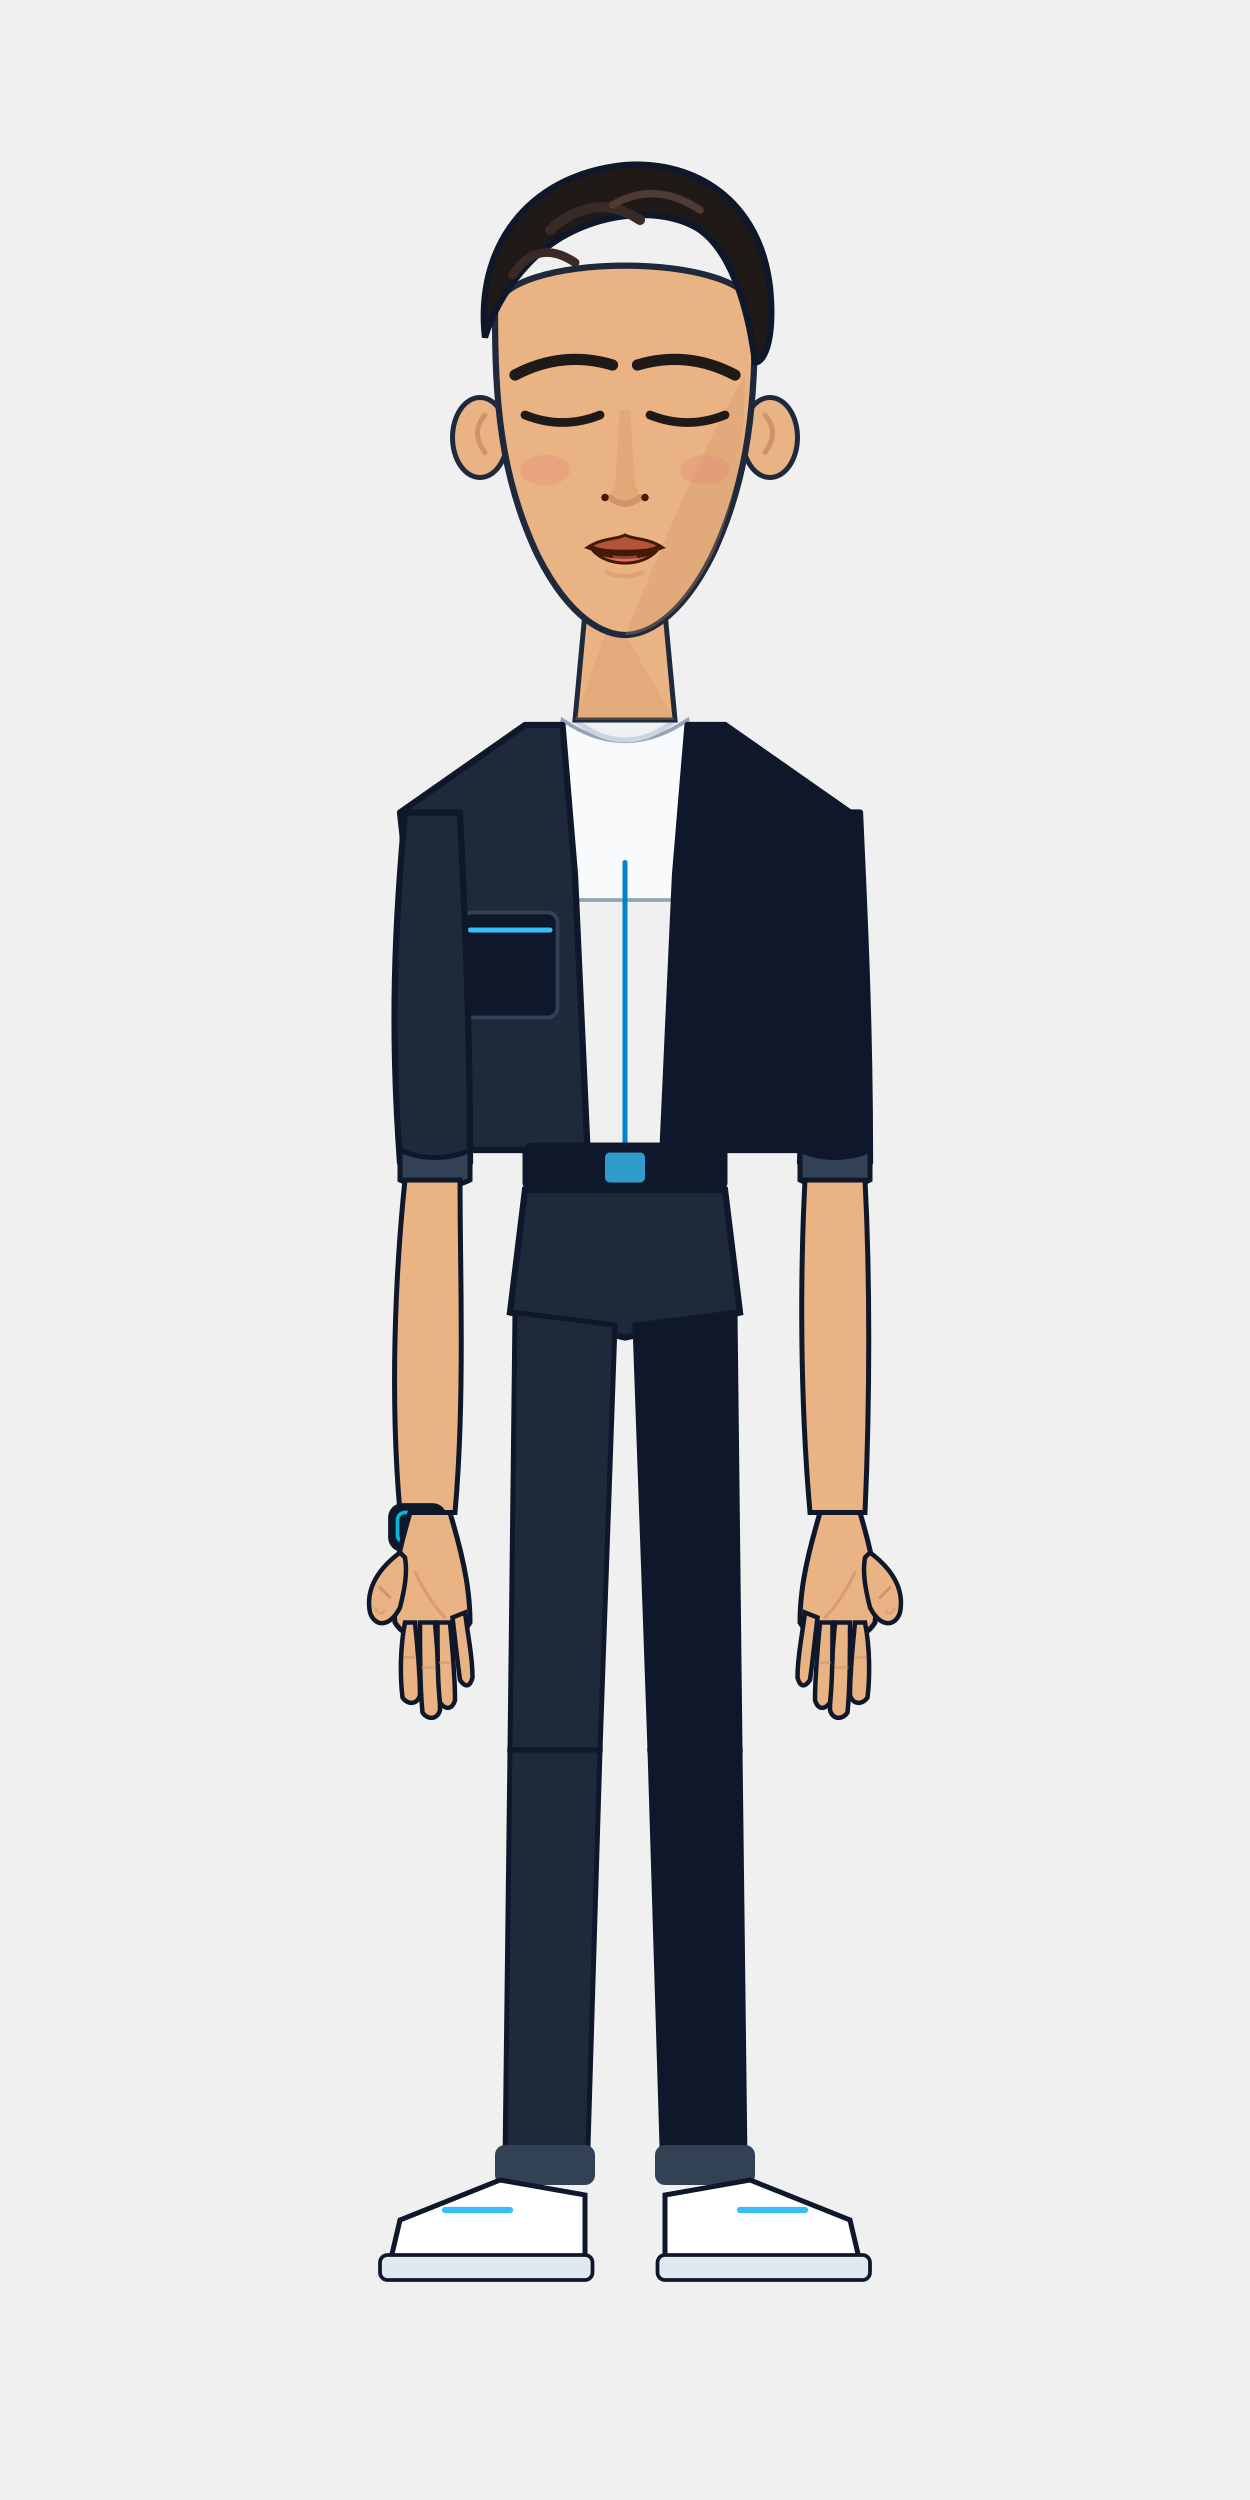
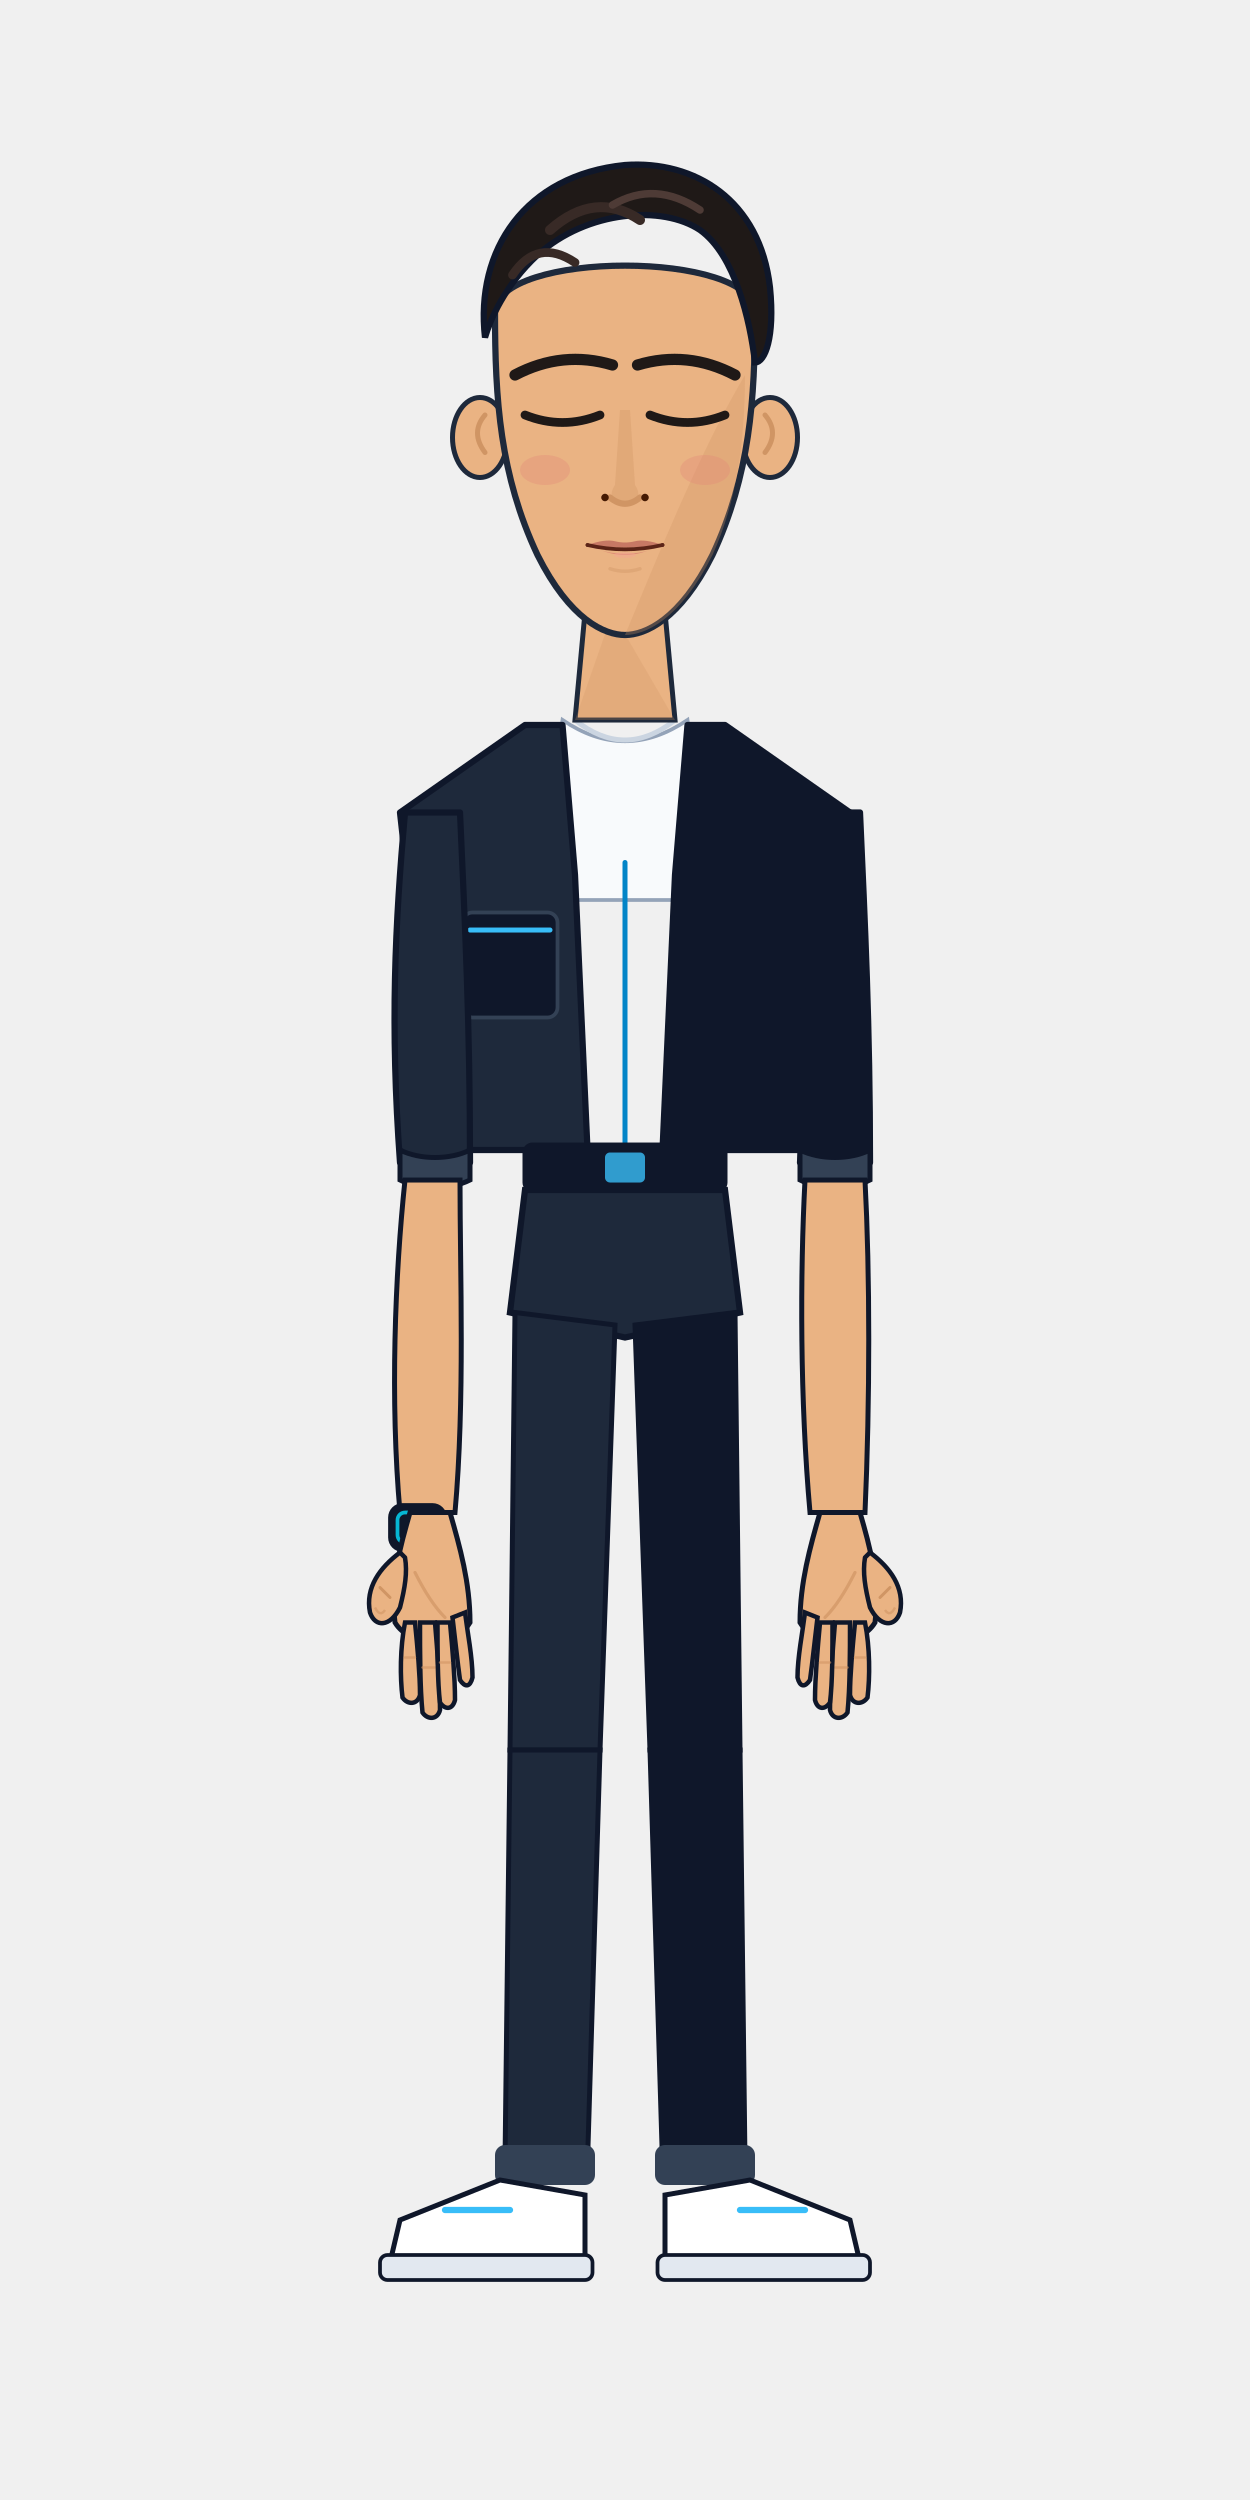
<svg xmlns="http://www.w3.org/2000/svg" viewBox="0 50 500 1000" width="500" height="1000">
  <g id="modern_character_root">
    <path d="M 210 526 L 290 526 L 296 575 L 250 585 L 204 575 Z" fill="#1e293b" stroke="#0f172a" stroke-width="2.5" />
    <path d="M 206 575 L 246 580 L 240 750 L 204 750 Z" fill="#1e293b" stroke="#0f172a" stroke-width="2" />
    <path d="M 204 750 L 240 750 L 235 915 L 202 915 Z" fill="#1e293b" stroke="#0f172a" stroke-width="2" />
    <rect x="198" y="908" width="40" height="16" rx="4" fill="#334155" />
    <path d="M 254 580 L 294 575 L 296 750 L 260 750 Z" fill="#0f172a" stroke="#0f172a" stroke-width="2" />
    <path d="M 260 750 L 296 750 L 298 915 L 265 915 Z" fill="#0f172a" stroke="#0f172a" stroke-width="2" />
    <rect x="262" y="908" width="40" height="16" rx="4" fill="#334155" />
    <path d="M 156 955 L 234 955 L 234 928 L 200 922 L 160 938 Z" fill="#ffffff" stroke="#0f172a" stroke-width="2" />
    <rect x="152" y="952" width="85" height="10" rx="3" fill="#e2e8f0" stroke="#0f172a" stroke-width="1.5" />
    <line x1="178" y1="934" x2="204" y2="934" stroke="#38bdf8" stroke-width="2.5" stroke-linecap="round" />
    <path d="M 266 955 L 344 955 L 340 938 L 300 922 L 266 928 Z" fill="#ffffff" stroke="#0f172a" stroke-width="2" />
    <rect x="263" y="952" width="85" height="10" rx="3" fill="#e2e8f0" stroke="#0f172a" stroke-width="1.5" />
    <line x1="296" y1="934" x2="322" y2="934" stroke="#38bdf8" stroke-width="2.5" stroke-linecap="round" />
    <path d="M 225 338 Q 250 355 275 338 L 285 410 L 215 410 Z" fill="#f8fafc" stroke="#94a3b8" stroke-width="1.5" />
    <path d="M 230 338 Q 250 354 270 338" stroke="#cbd5e1" stroke-width="2" fill="none" />
    <path d="M 210 340 L 160 375 L 175 510 L 235 510 L 230 400 L 225 340 Z" fill="#1e293b" stroke="#0f172a" stroke-width="2.5" stroke-linejoin="round" />
    <path d="M 290 340 L 340 375 L 325 510 L 265 510 L 270 400 L 275 340 Z" fill="#0f172a" stroke="#0f172a" stroke-width="2.5" stroke-linejoin="round" />
    <line x1="250" y1="395" x2="250" y2="510" stroke="#0284c7" stroke-width="2" stroke-linecap="round" />
    <rect x="185" y="415" width="38" height="42" rx="4" fill="#0f172a" stroke="#334155" stroke-width="1.5" />
    <line x1="188" y1="422" x2="220" y2="422" stroke="#38bdf8" stroke-width="2" stroke-linecap="round" />
    <rect x="210" y="508" width="80" height="18" rx="3" fill="#0f172a" stroke="#0f172a" stroke-width="2" />
    <rect x="242" y="511" width="16" height="12" rx="2" fill="#38bdf8" opacity="0.8" />
    <path d="M 162 375 C 158 420, 156 460, 160 515 C 168 518, 182 518, 188 515 C 188 460, 186 420, 184 375 Z" fill="#1e293b" stroke="#0f172a" stroke-width="2.5" stroke-linejoin="round" />
    <path d="M 160 510 C 168 514, 180 514, 188 510 L 188 522 C 180 526, 168 526, 160 522 Z" fill="#334155" stroke="#0f172a" stroke-width="2" />
    <path d="M 162 522 C 158 560, 156 610, 160 655 L 182 655 C 186 610, 184 560, 184 522 Z" fill="#eab383" stroke="#0f172a" stroke-width="2" />
    <rect x="156" y="652" width="22" height="18" rx="5" fill="#0f172a" stroke="#0f172a" stroke-width="1.5" />
    <rect x="159" y="655" width="16" height="12" rx="3" fill="#0f172a" stroke="#06b6d4" stroke-width="1.5" />
    <circle cx="167" cy="661" r="3" fill="#06b6d4" opacity="0.85" />
    <g id="human_hand_l" transform="translate(164, 655) scale(1, 1)">
      <path d="M 0 0 C -4 14, -8 28, -6 44 C 0 54, 18 54, 24 44 C 24 28, 20 14, 16 0 Z" fill="#eab383" stroke="#0f172a" stroke-width="2" />
      <path d="M -4 16 C -12 22, -18 30, -16 40 C -14 46, -8 46, -4 38 C -2 30, -1 24, -2 18 Z" fill="#eab383" stroke="#0f172a" stroke-width="1.8" stroke-linejoin="round" />
      <line x1="-12" y1="30" x2="-8" y2="34" stroke="#d09564" stroke-width="1.2" stroke-linecap="round" />
      <path d="M -14 38 Q -12 42 -10 39" stroke="#d09564" stroke-width="1" fill="none" opacity="0.6" />
      <path d="M -2 44 C -4 54, -4 66, -3 74 C -1 77, 3 77, 4 73 C 4 65, 3 54, 2 44 Z" fill="#eab383" stroke="#0f172a" stroke-width="1.8" />
      <line x1="-2" y1="58" x2="2" y2="58" stroke="#d09564" stroke-width="1" stroke-linecap="round" opacity="0.6" />
      <path d="M 4 44 C 4 56, 4 70, 5 80 C 7 83, 11 83, 12 79 C 12 69, 11 56, 10 44 Z" fill="#eab383" stroke="#0f172a" stroke-width="1.8" />
      <line x1="5" y1="62" x2="10" y2="62" stroke="#d09564" stroke-width="1" stroke-linecap="round" opacity="0.6" />
      <path d="M 11 44 C 11 55, 11 68, 12 76 C 14 79, 17 79, 18 75 C 18 66, 17 55, 16 44 Z" fill="#eab383" stroke="#0f172a" stroke-width="1.8" />
      <line x1="12" y1="60" x2="16" y2="60" stroke="#d09564" stroke-width="1" stroke-linecap="round" opacity="0.6" />
      <path d="M 17 42 C 18 50, 19 60, 20 67 C 22 70, 24 70, 25 66 C 25 58, 23 48, 22 40 Z" fill="#eab383" stroke="#0f172a" stroke-width="1.8" />
      <path d="M 2 24 C 6 32, 10 38, 14 42" stroke="#d09564" stroke-width="1.3" fill="none" stroke-linecap="round" opacity="0.7" />
    </g>
    <path d="M 315 375 C 320 420, 324 460, 320 515 C 328 518, 342 518, 348 515 C 348 460, 346 420, 344 375 Z" fill="#0f172a" stroke="#0f172a" stroke-width="2.5" stroke-linejoin="round" />
    <path d="M 320 510 C 328 514, 340 514, 348 510 L 348 522 C 340 526, 328 526, 320 522 Z" fill="#334155" stroke="#0f172a" stroke-width="2" />
    <path d="M 322 522 C 320 560, 320 610, 324 655 L 346 655 C 348 610, 348 560, 346 522 Z" fill="#eab383" stroke="#0f172a" stroke-width="2" />
    <g id="human_hand_r" transform="translate(344, 655) scale(-1, 1)">
      <path d="M 0 0 C -4 14, -8 28, -6 44 C 0 54, 18 54, 24 44 C 24 28, 20 14, 16 0 Z" fill="#eab383" stroke="#0f172a" stroke-width="2" />
      <path d="M -4 16 C -12 22, -18 30, -16 40 C -14 46, -8 46, -4 38 C -2 30, -1 24, -2 18 Z" fill="#eab383" stroke="#0f172a" stroke-width="1.8" stroke-linejoin="round" />
      <line x1="-12" y1="30" x2="-8" y2="34" stroke="#d09564" stroke-width="1.2" stroke-linecap="round" />
      <path d="M -14 38 Q -12 42 -10 39" stroke="#d09564" stroke-width="1" fill="none" opacity="0.6" />
      <path d="M -2 44 C -4 54, -4 66, -3 74 C -1 77, 3 77, 4 73 C 4 65, 3 54, 2 44 Z" fill="#eab383" stroke="#0f172a" stroke-width="1.8" />
      <line x1="-2" y1="58" x2="2" y2="58" stroke="#d09564" stroke-width="1" stroke-linecap="round" opacity="0.6" />
      <path d="M 4 44 C 4 56, 4 70, 5 80 C 7 83, 11 83, 12 79 C 12 69, 11 56, 10 44 Z" fill="#eab383" stroke="#0f172a" stroke-width="1.8" />
      <line x1="5" y1="62" x2="10" y2="62" stroke="#d09564" stroke-width="1" stroke-linecap="round" opacity="0.6" />
      <path d="M 11 44 C 11 55, 11 68, 12 76 C 14 79, 17 79, 18 75 C 18 66, 17 55, 16 44 Z" fill="#eab383" stroke="#0f172a" stroke-width="1.8" />
      <line x1="12" y1="60" x2="16" y2="60" stroke="#d09564" stroke-width="1" stroke-linecap="round" opacity="0.6" />
      <path d="M 17 42 C 18 50, 19 60, 20 67 C 22 70, 24 70, 25 66 C 25 58, 23 48, 22 40 Z" fill="#eab383" stroke="#0f172a" stroke-width="1.8" />
      <path d="M 2 24 C 6 32, 10 38, 14 42" stroke="#d09564" stroke-width="1.3" fill="none" stroke-linecap="round" opacity="0.7" />
    </g>
    <path d="M 234 295 L 230 338 L 270 338 L 266 295 Z" fill="#eab383" stroke="#1e293b" stroke-width="2" />
    <path d="M 245 295 L 230 338 L 270 338 Z" fill="#d09564" opacity="0.25" />
    <ellipse cx="192" cy="225" rx="11" ry="16" fill="#eab383" stroke="#1e293b" stroke-width="2" />
    <path d="M 194 216 Q 188 223 194 231" stroke="#d09564" stroke-width="2" fill="none" stroke-linecap="round" />
    <ellipse cx="308" cy="225" rx="11" ry="16" fill="#eab383" stroke="#1e293b" stroke-width="2" />
    <path d="M 306 216 Q 312 223 306 231" stroke="#d09564" stroke-width="2" fill="none" stroke-linecap="round" />
    <path d="M 198 175               C 198 150, 302 150, 302 175               C 302 210, 300 240, 285 272               C 272 298, 258 304, 250 304               C 242 304, 228 298, 215 272               C 200 240, 198 210, 198 175 Z" fill="#eab383" stroke="#1e293b" stroke-width="2.5" />
    <path d="M 250 304 C 258 304, 272 298, 285 272 C 295 250, 298 225, 298 200 C 280 230, 260 280, 250 304 Z" fill="#d09564" opacity="0.3" />
    <ellipse cx="218" cy="238" rx="10" ry="6" fill="#e28878" opacity="0.35" />
    <ellipse cx="282" cy="238" rx="10" ry="6" fill="#e28878" opacity="0.35" />
    <path d="M 194 185              C 190 150, 210 120, 250 116              C 278 114, 304 130, 308 165              C 310 185, 306 195, 302 195              C 300 178, 294 152, 280 142              C 265 132, 235 134, 215 152              C 202 164, 196 178, 194 185 Z" fill="#1f1917" stroke="#0f172a" stroke-width="2.5" />
    <path d="M 220 142 Q 238 126 256 138" stroke="#382a26" stroke-width="4" stroke-linecap="round" fill="none" />
    <path d="M 245 132 Q 262 122 280 134" stroke="#4e3b36" stroke-width="3" stroke-linecap="round" fill="none" />
    <path d="M 205 160 Q 215 145 230 155" stroke="#382a26" stroke-width="3.5" stroke-linecap="round" fill="none" />
    <path d="M 206 200 Q 225 190 245 196" stroke="#1f1917" stroke-width="4.5" stroke-linecap="round" fill="none" />
    <path d="M 255 196 Q 275 190 294 200" stroke="#1f1917" stroke-width="4.5" stroke-linecap="round" fill="none" />
    <path d="M 210 216 Q 225 222 240 216" stroke="#1f1917" stroke-width="3.5" stroke-linecap="round" fill="none" />
    <path d="M 260 216 Q 275 222 290 216" stroke="#1f1917" stroke-width="3.5" stroke-linecap="round" fill="none" />
    <path d="M 248 214 L 246 244 Q 242 250 250 252 Q 258 250 254 244 L 252 214" fill="#d09564" opacity="0.35" />
    <path d="M 244 249 Q 250 254 256 249" stroke="#d09564" stroke-width="2.5" stroke-linecap="round" fill="none" />
    <circle cx="242" cy="249" r="1.5" fill="#451a03" />
    <circle cx="258" cy="249" r="1.5" fill="#451a03" />
-     <path d="M 235 269 C 241 265, 246 266, 250 264 C 254 266, 259 265, 265 269 C 258 271, 242 271, 235 269 Z" fill="#b4533c" stroke="#451a03" stroke-width="1.2" />
-     <path d="M 237 270 C 243 277, 257 277, 263 270 C 257 274, 243 274, 237 270 Z" fill="#cf705c" stroke="#451a03" stroke-width="1.2" />
-     <ellipse cx="250" cy="273" rx="5" ry="1.5" fill="#f87171" opacity="0.45" />
-     <path d="M 243 279 Q 250 282 257 279" stroke="#d09564" stroke-width="1.8" fill="none" opacity="0.5" stroke-linecap="round" />
-     <path d="M 236 269 Q 250 274 264 269" fill="none" stroke="#451a03" stroke-width="2" stroke-linecap="round" />
-     <circle cx="236" cy="269" r="0.8" fill="#451a03" />
-     <circle cx="264" cy="269" r="0.8" fill="#451a03" />
+     <path d="M 235 268 Q 242 265.5 246 266.5 Q 250 267.5 254 266.5 Q 258 265.5 265 268 C 258 269.5, 242 269.5, 235 268 Z" fill="#c77864" />
+     <path d="M 237 268.5 Q 250 275.5 263 268.5 C 257 272.5, 243 272.5, 237 268.5 Z" fill="#dc8a75" />
+     <ellipse cx="250" cy="272" rx="4.5" ry="1.2" fill="#f3a492" opacity="0.45" />
+     <path d="M 244 277.5 Q 250 279.5 256 277.5" stroke="#d09564" stroke-width="1.4" fill="none" opacity="0.4" stroke-linecap="round" />
+     <path d="M 235 268 Q 250 271.5 265 268" fill="none" stroke="#5c2417" stroke-width="1.5" stroke-linecap="round" />
+     <circle cx="235" cy="268" r="0.75" fill="#5c2417" />
+     <circle cx="265" cy="268" r="0.75" fill="#5c2417" />
  </g>
</svg>
